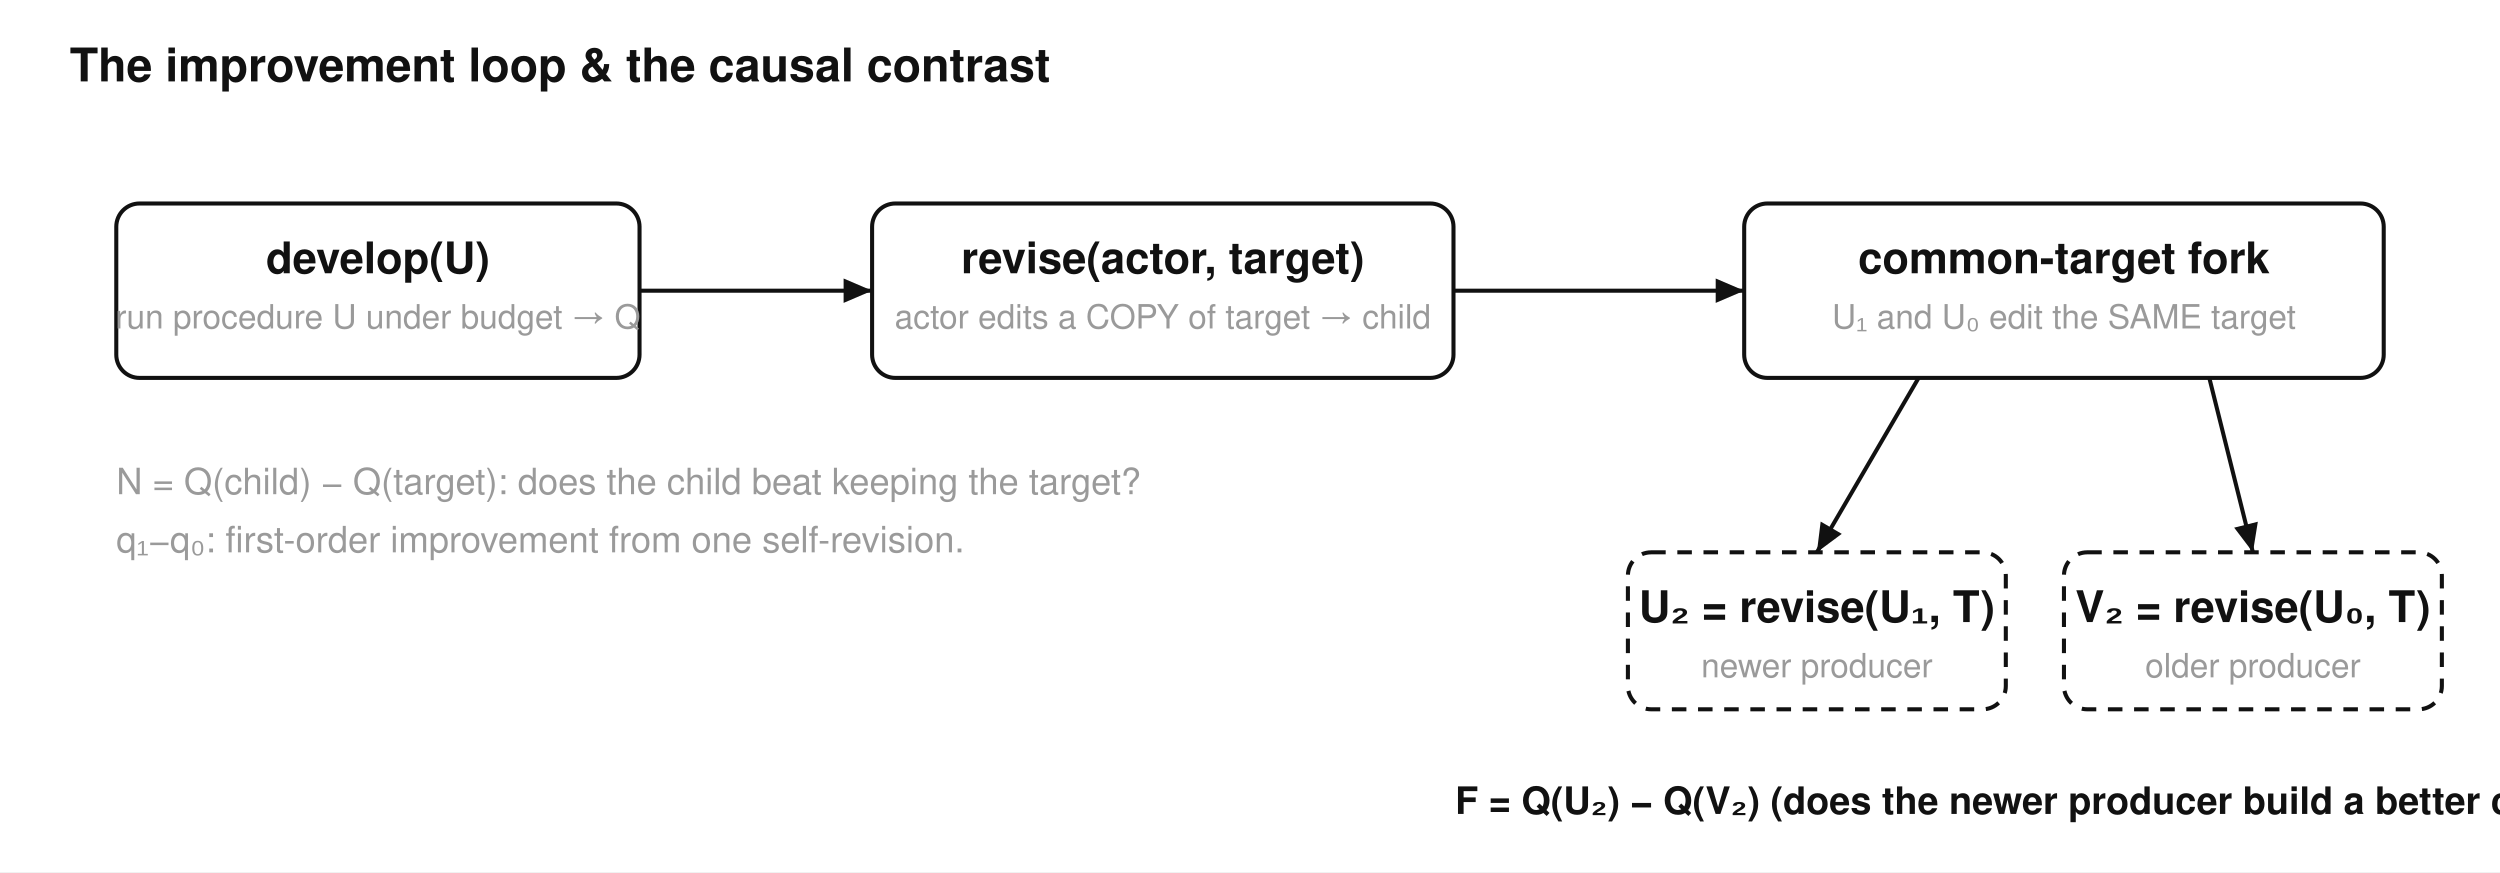
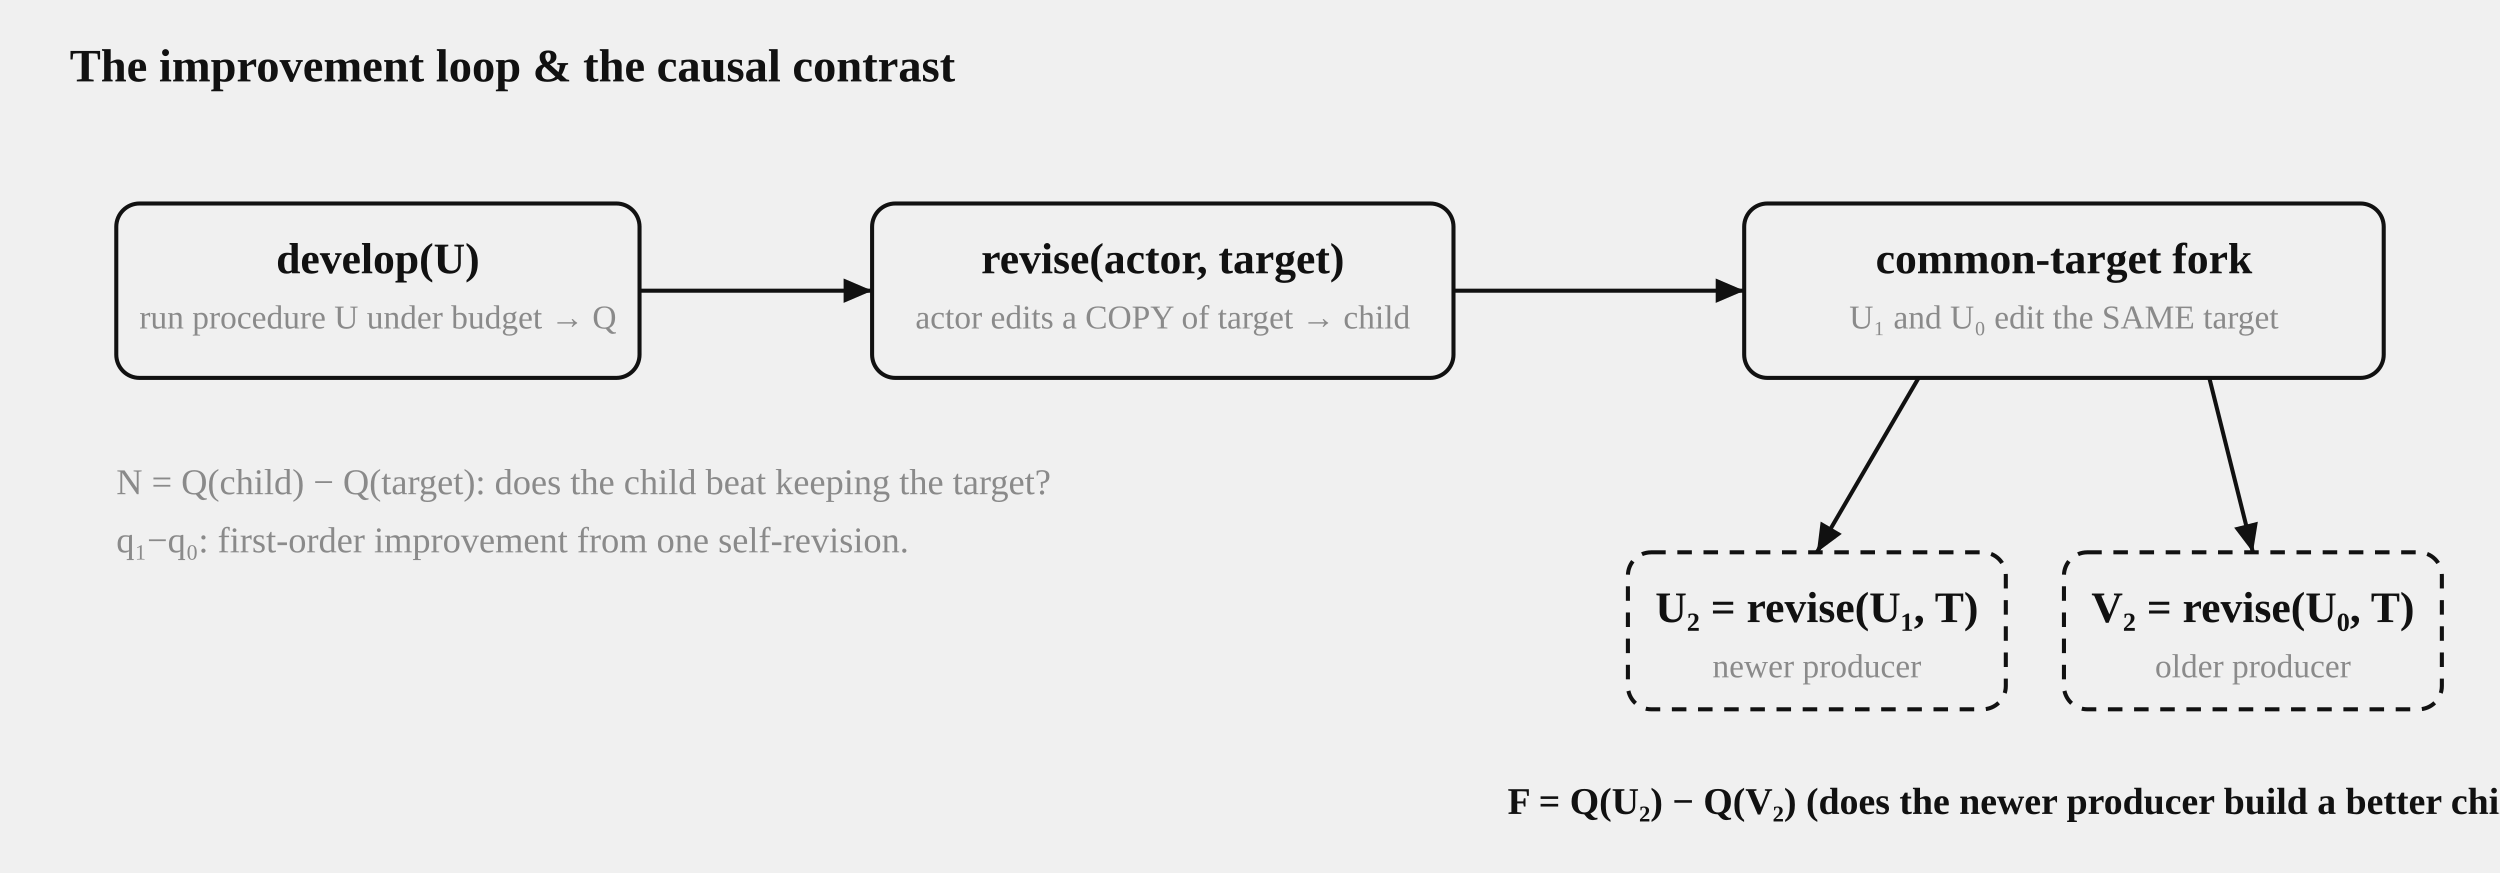
- <svg xmlns="http://www.w3.org/2000/svg" viewBox="0 0 860 300" width="100%" role="img" style="max-width:860px;display:block;margin:auto">
-   <rect width="860" height="300" fill="#ffffff" />
+ <svg xmlns="http://www.w3.org/2000/svg" viewBox="0 0 860 300" width="100%" role="img" style="display:block;margin:auto;overflow:visible">
  <defs>
    <marker id="a" markerWidth="9" markerHeight="9" refX="7" refY="3" orient="auto">
      <path d="M0,0 L7,3 L0,6 Z" fill="#111111" />
    </marker>
  </defs>
-   <text x="24" y="28" font-family="ui-sans-serif, system-ui, -apple-system, Helvetica, Arial, sans-serif" font-size="16" font-weight="700" fill="#111111">The improvement loop &amp; the causal contrast</text>
-   <rect x="40" y="70" width="180" height="60" rx="8" stroke="#111111" stroke-width="1.4" fill="#ffffff" />
-   <text x="130" y="94" text-anchor="middle" font-family="ui-sans-serif, system-ui, -apple-system, Helvetica, Arial, sans-serif" font-size="15" font-weight="700" fill="#111111">develop(U)</text>
-   <text x="130" y="113" text-anchor="middle" font-family="ui-sans-serif, system-ui, -apple-system, Helvetica, Arial, sans-serif" font-size="11.5" fill="#9a9a9a">run procedure U under budget → Q</text>
-   <rect x="300" y="70" width="200" height="60" rx="8" stroke="#111111" stroke-width="1.4" fill="#ffffff" />
-   <text x="400" y="94" text-anchor="middle" font-family="ui-sans-serif, system-ui, -apple-system, Helvetica, Arial, sans-serif" font-size="15" font-weight="700" fill="#111111">revise(actor, target)</text>
-   <text x="400" y="113" text-anchor="middle" font-family="ui-sans-serif, system-ui, -apple-system, Helvetica, Arial, sans-serif" font-size="11.5" fill="#9a9a9a">actor edits a COPY of target → child</text>
-   <rect x="600" y="70" width="220" height="60" rx="8" stroke="#111111" stroke-width="1.4" fill="#ffffff" />
-   <text x="710" y="94" text-anchor="middle" font-family="ui-sans-serif, system-ui, -apple-system, Helvetica, Arial, sans-serif" font-size="15" font-weight="700" fill="#111111">common-target fork</text>
-   <text x="710" y="113" text-anchor="middle" font-family="ui-sans-serif, system-ui, -apple-system, Helvetica, Arial, sans-serif" font-size="11.5" fill="#9a9a9a">U₁ and U₀ edit the SAME target</text>
+   <text x="24" y="28" font-family="Lora, Georgia, &quot;Times New Roman&quot;, serif" font-size="16" font-weight="700" fill="#111111">The improvement loop &amp; the causal contrast</text>
+   <rect x="40" y="70" width="180" height="60" rx="8" stroke="#111111" stroke-width="1.4" fill="none" />
+   <text x="130" y="94" text-anchor="middle" font-family="Lora, Georgia, &quot;Times New Roman&quot;, serif" font-size="15" font-weight="700" fill="#111111">develop(U)</text>
+   <text x="130" y="113" text-anchor="middle" font-family="Lora, Georgia, &quot;Times New Roman&quot;, serif" font-size="11.5" fill="#8a8a8a">run procedure U under budget → Q</text>
+   <rect x="300" y="70" width="200" height="60" rx="8" stroke="#111111" stroke-width="1.4" fill="none" />
+   <text x="400" y="94" text-anchor="middle" font-family="Lora, Georgia, &quot;Times New Roman&quot;, serif" font-size="15" font-weight="700" fill="#111111">revise(actor, target)</text>
+   <text x="400" y="113" text-anchor="middle" font-family="Lora, Georgia, &quot;Times New Roman&quot;, serif" font-size="11.5" fill="#8a8a8a">actor edits a COPY of target → child</text>
+   <rect x="600" y="70" width="220" height="60" rx="8" stroke="#111111" stroke-width="1.4" fill="none" />
+   <text x="710" y="94" text-anchor="middle" font-family="Lora, Georgia, &quot;Times New Roman&quot;, serif" font-size="15" font-weight="700" fill="#111111">common-target fork</text>
+   <text x="710" y="113" text-anchor="middle" font-family="Lora, Georgia, &quot;Times New Roman&quot;, serif" font-size="11.5" fill="#8a8a8a">U₁ and U₀ edit the SAME target</text>
  <line x1="220" y1="100" x2="300" y2="100" stroke="#111111" stroke-width="1.4" marker-end="url(#a)" />
  <line x1="500" y1="100" x2="600" y2="100" stroke="#111111" stroke-width="1.4" marker-end="url(#a)" />
-   <rect x="560" y="190" width="130" height="54" rx="8" stroke="#111111" stroke-width="1.4" fill="#ffffff" stroke-dasharray="5 4" />
-   <text x="625" y="214" text-anchor="middle" font-family="ui-sans-serif, system-ui, -apple-system, Helvetica, Arial, sans-serif" font-size="15" font-weight="700" fill="#111111">U₂ = revise(U₁, T)</text>
-   <text x="625" y="233" text-anchor="middle" font-family="ui-sans-serif, system-ui, -apple-system, Helvetica, Arial, sans-serif" font-size="11.5" fill="#9a9a9a">newer producer</text>
-   <rect x="710" y="190" width="130" height="54" rx="8" stroke="#111111" stroke-width="1.4" fill="#ffffff" stroke-dasharray="5 4" />
-   <text x="775" y="214" text-anchor="middle" font-family="ui-sans-serif, system-ui, -apple-system, Helvetica, Arial, sans-serif" font-size="15" font-weight="700" fill="#111111">V₂ = revise(U₀, T)</text>
-   <text x="775" y="233" text-anchor="middle" font-family="ui-sans-serif, system-ui, -apple-system, Helvetica, Arial, sans-serif" font-size="11.5" fill="#9a9a9a">older producer</text>
+   <rect x="560" y="190" width="130" height="54" rx="8" stroke="#111111" stroke-width="1.4" fill="none" stroke-dasharray="5 4" />
+   <text x="625" y="214" text-anchor="middle" font-family="Lora, Georgia, &quot;Times New Roman&quot;, serif" font-size="15" font-weight="700" fill="#111111">U₂ = revise(U₁, T)</text>
+   <text x="625" y="233" text-anchor="middle" font-family="Lora, Georgia, &quot;Times New Roman&quot;, serif" font-size="11.5" fill="#8a8a8a">newer producer</text>
+   <rect x="710" y="190" width="130" height="54" rx="8" stroke="#111111" stroke-width="1.4" fill="none" stroke-dasharray="5 4" />
+   <text x="775" y="214" text-anchor="middle" font-family="Lora, Georgia, &quot;Times New Roman&quot;, serif" font-size="15" font-weight="700" fill="#111111">V₂ = revise(U₀, T)</text>
+   <text x="775" y="233" text-anchor="middle" font-family="Lora, Georgia, &quot;Times New Roman&quot;, serif" font-size="11.5" fill="#8a8a8a">older producer</text>
  <line x1="660" y1="130" x2="625" y2="190" stroke="#111111" stroke-width="1.4" marker-end="url(#a)" />
  <line x1="760" y1="130" x2="775" y2="190" stroke="#111111" stroke-width="1.4" marker-end="url(#a)" />
-   <text x="700" y="280" text-anchor="middle" font-family="ui-sans-serif, system-ui, -apple-system, Helvetica, Arial, sans-serif" font-size="13" font-weight="700" fill="#111111">F = Q(U₂) − Q(V₂)  (does the newer producer build a better child?)</text>
-   <text x="40" y="170" font-family="ui-sans-serif, system-ui, -apple-system, Helvetica, Arial, sans-serif" font-size="12.5" fill="#9a9a9a">N = Q(child) − Q(target): does the child beat keeping the target?</text>
-   <text x="40" y="190" font-family="ui-sans-serif, system-ui, -apple-system, Helvetica, Arial, sans-serif" font-size="12.5" fill="#9a9a9a">q₁−q₀: first-order improvement from one self-revision.</text>
+   <text x="700" y="280" text-anchor="middle" font-family="Lora, Georgia, &quot;Times New Roman&quot;, serif" font-size="13" font-weight="700" fill="#111111">F = Q(U₂) − Q(V₂)  (does the newer producer build a better child?)</text>
+   <text x="40" y="170" font-family="Lora, Georgia, &quot;Times New Roman&quot;, serif" font-size="12.5" fill="#8a8a8a">N = Q(child) − Q(target): does the child beat keeping the target?</text>
+   <text x="40" y="190" font-family="Lora, Georgia, &quot;Times New Roman&quot;, serif" font-size="12.5" fill="#8a8a8a">q₁−q₀: first-order improvement from one self-revision.</text>
</svg>
